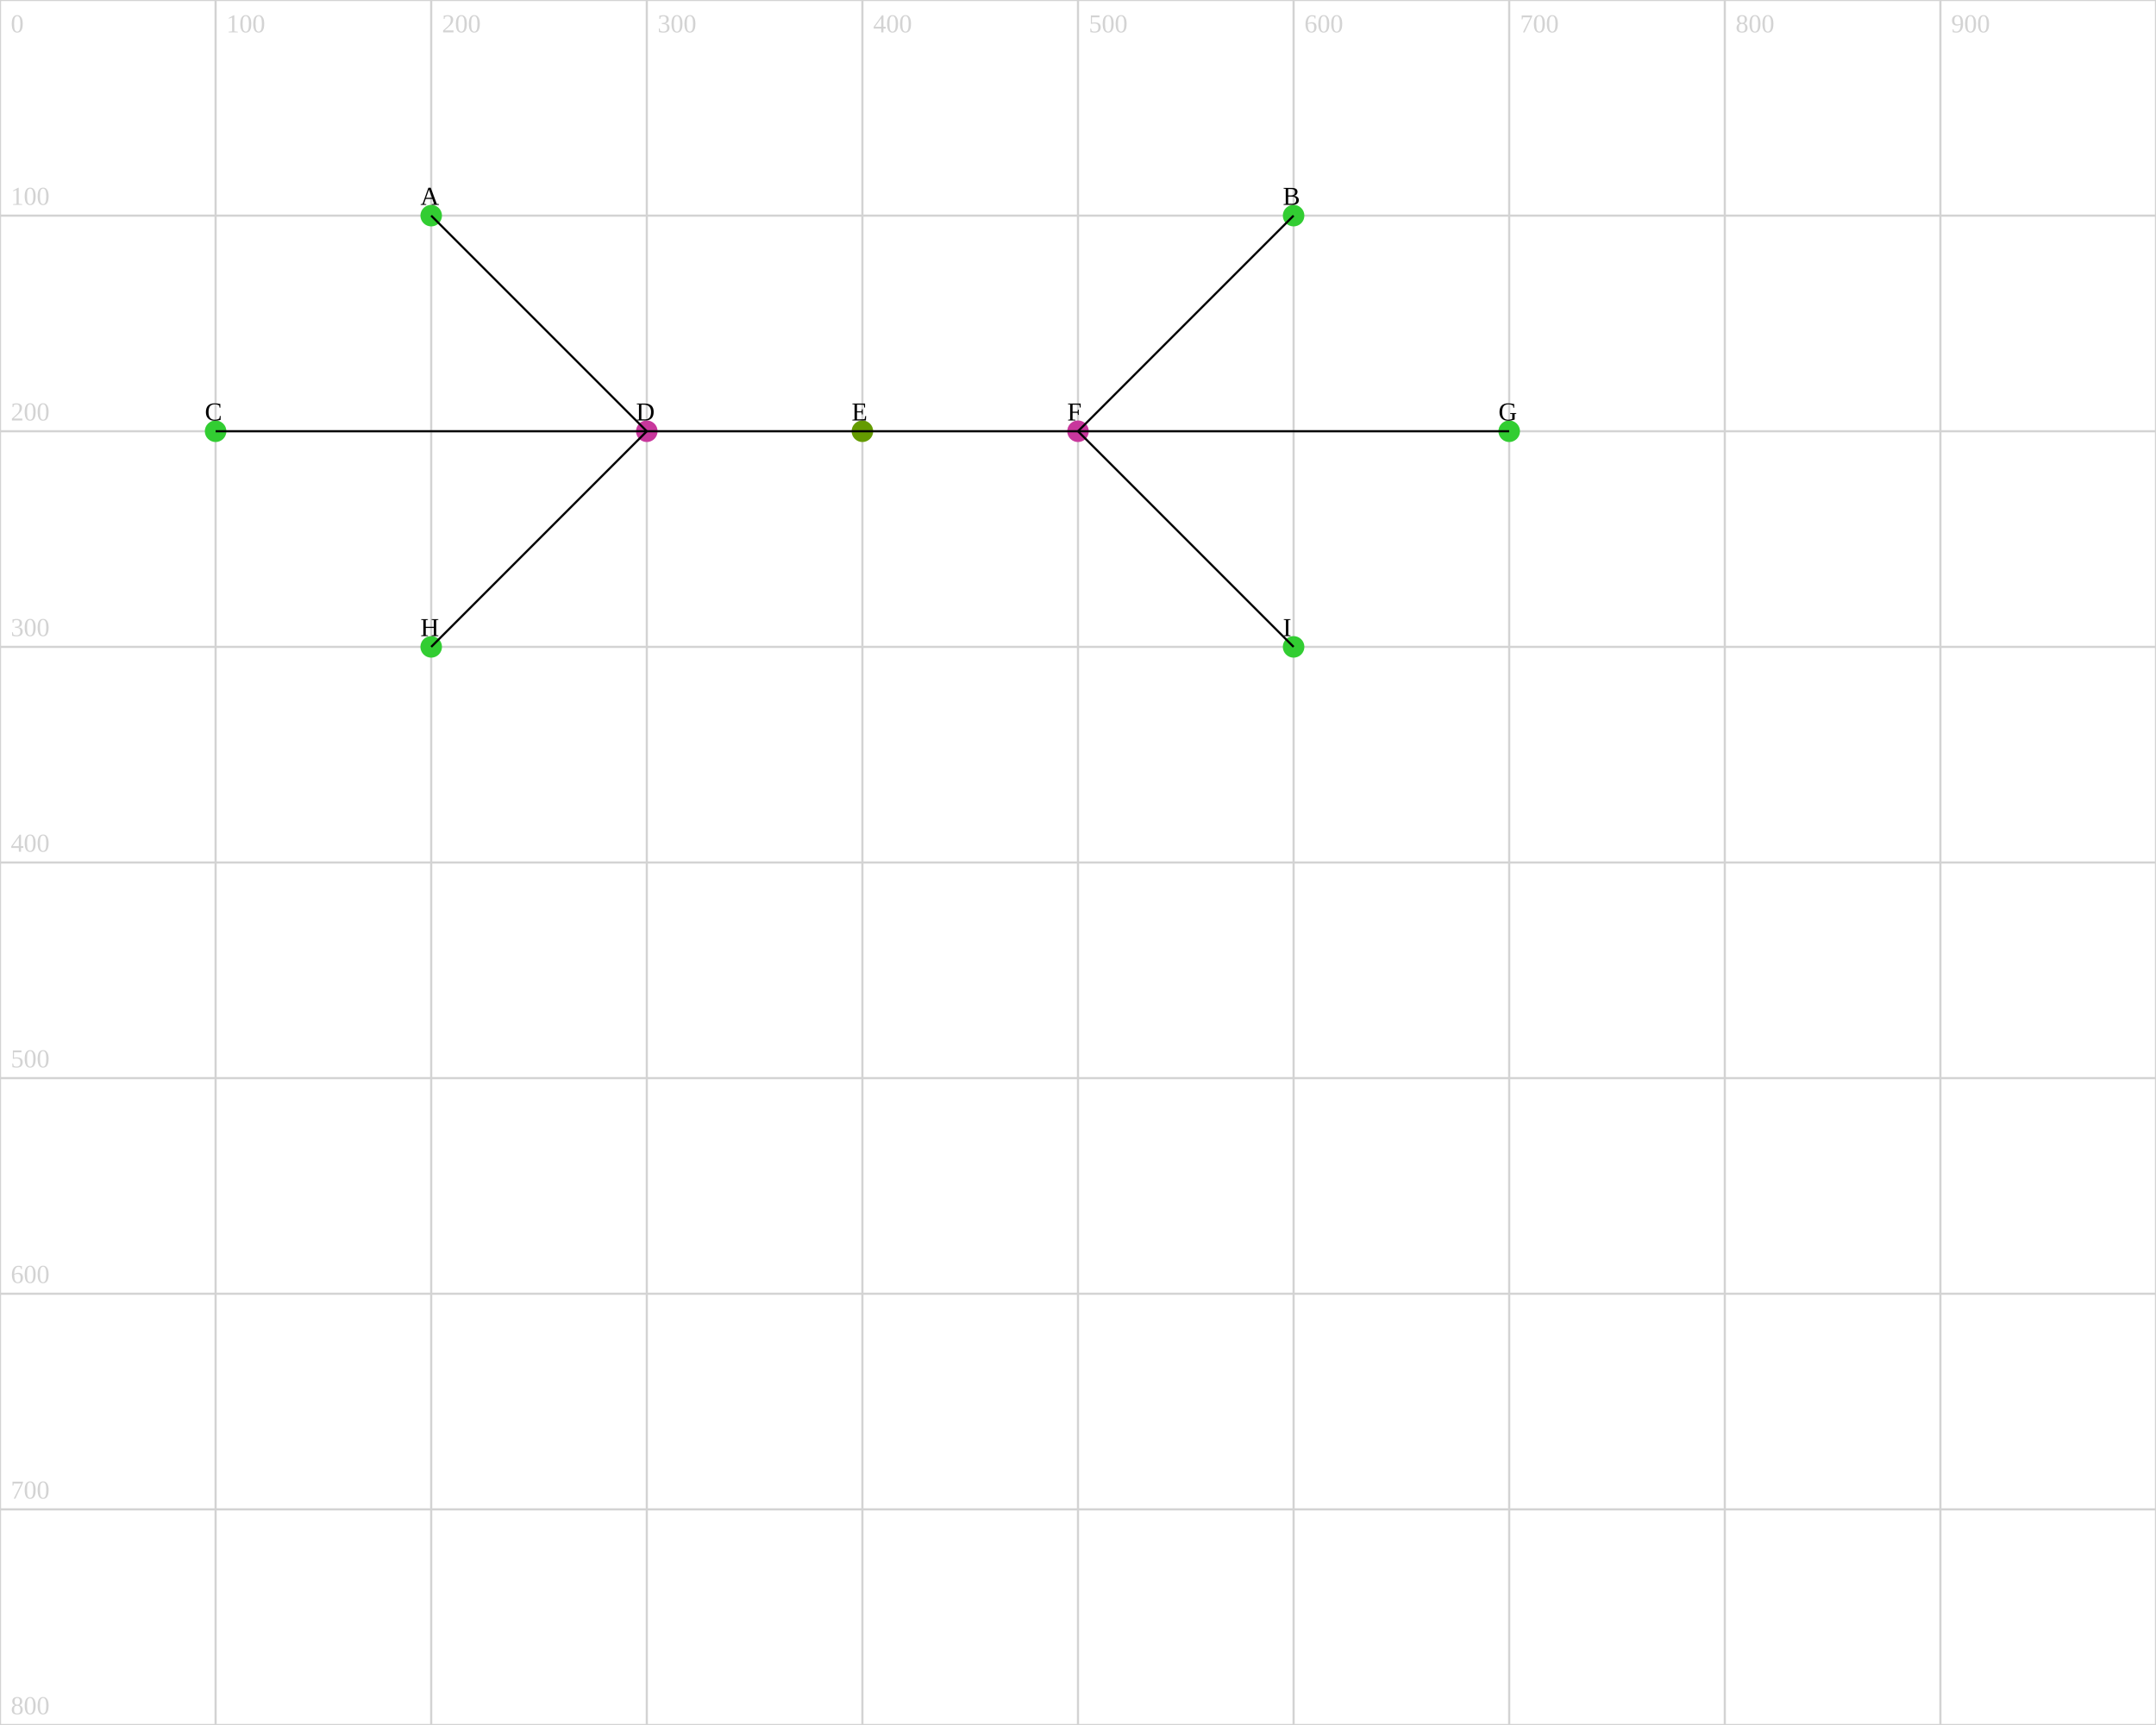
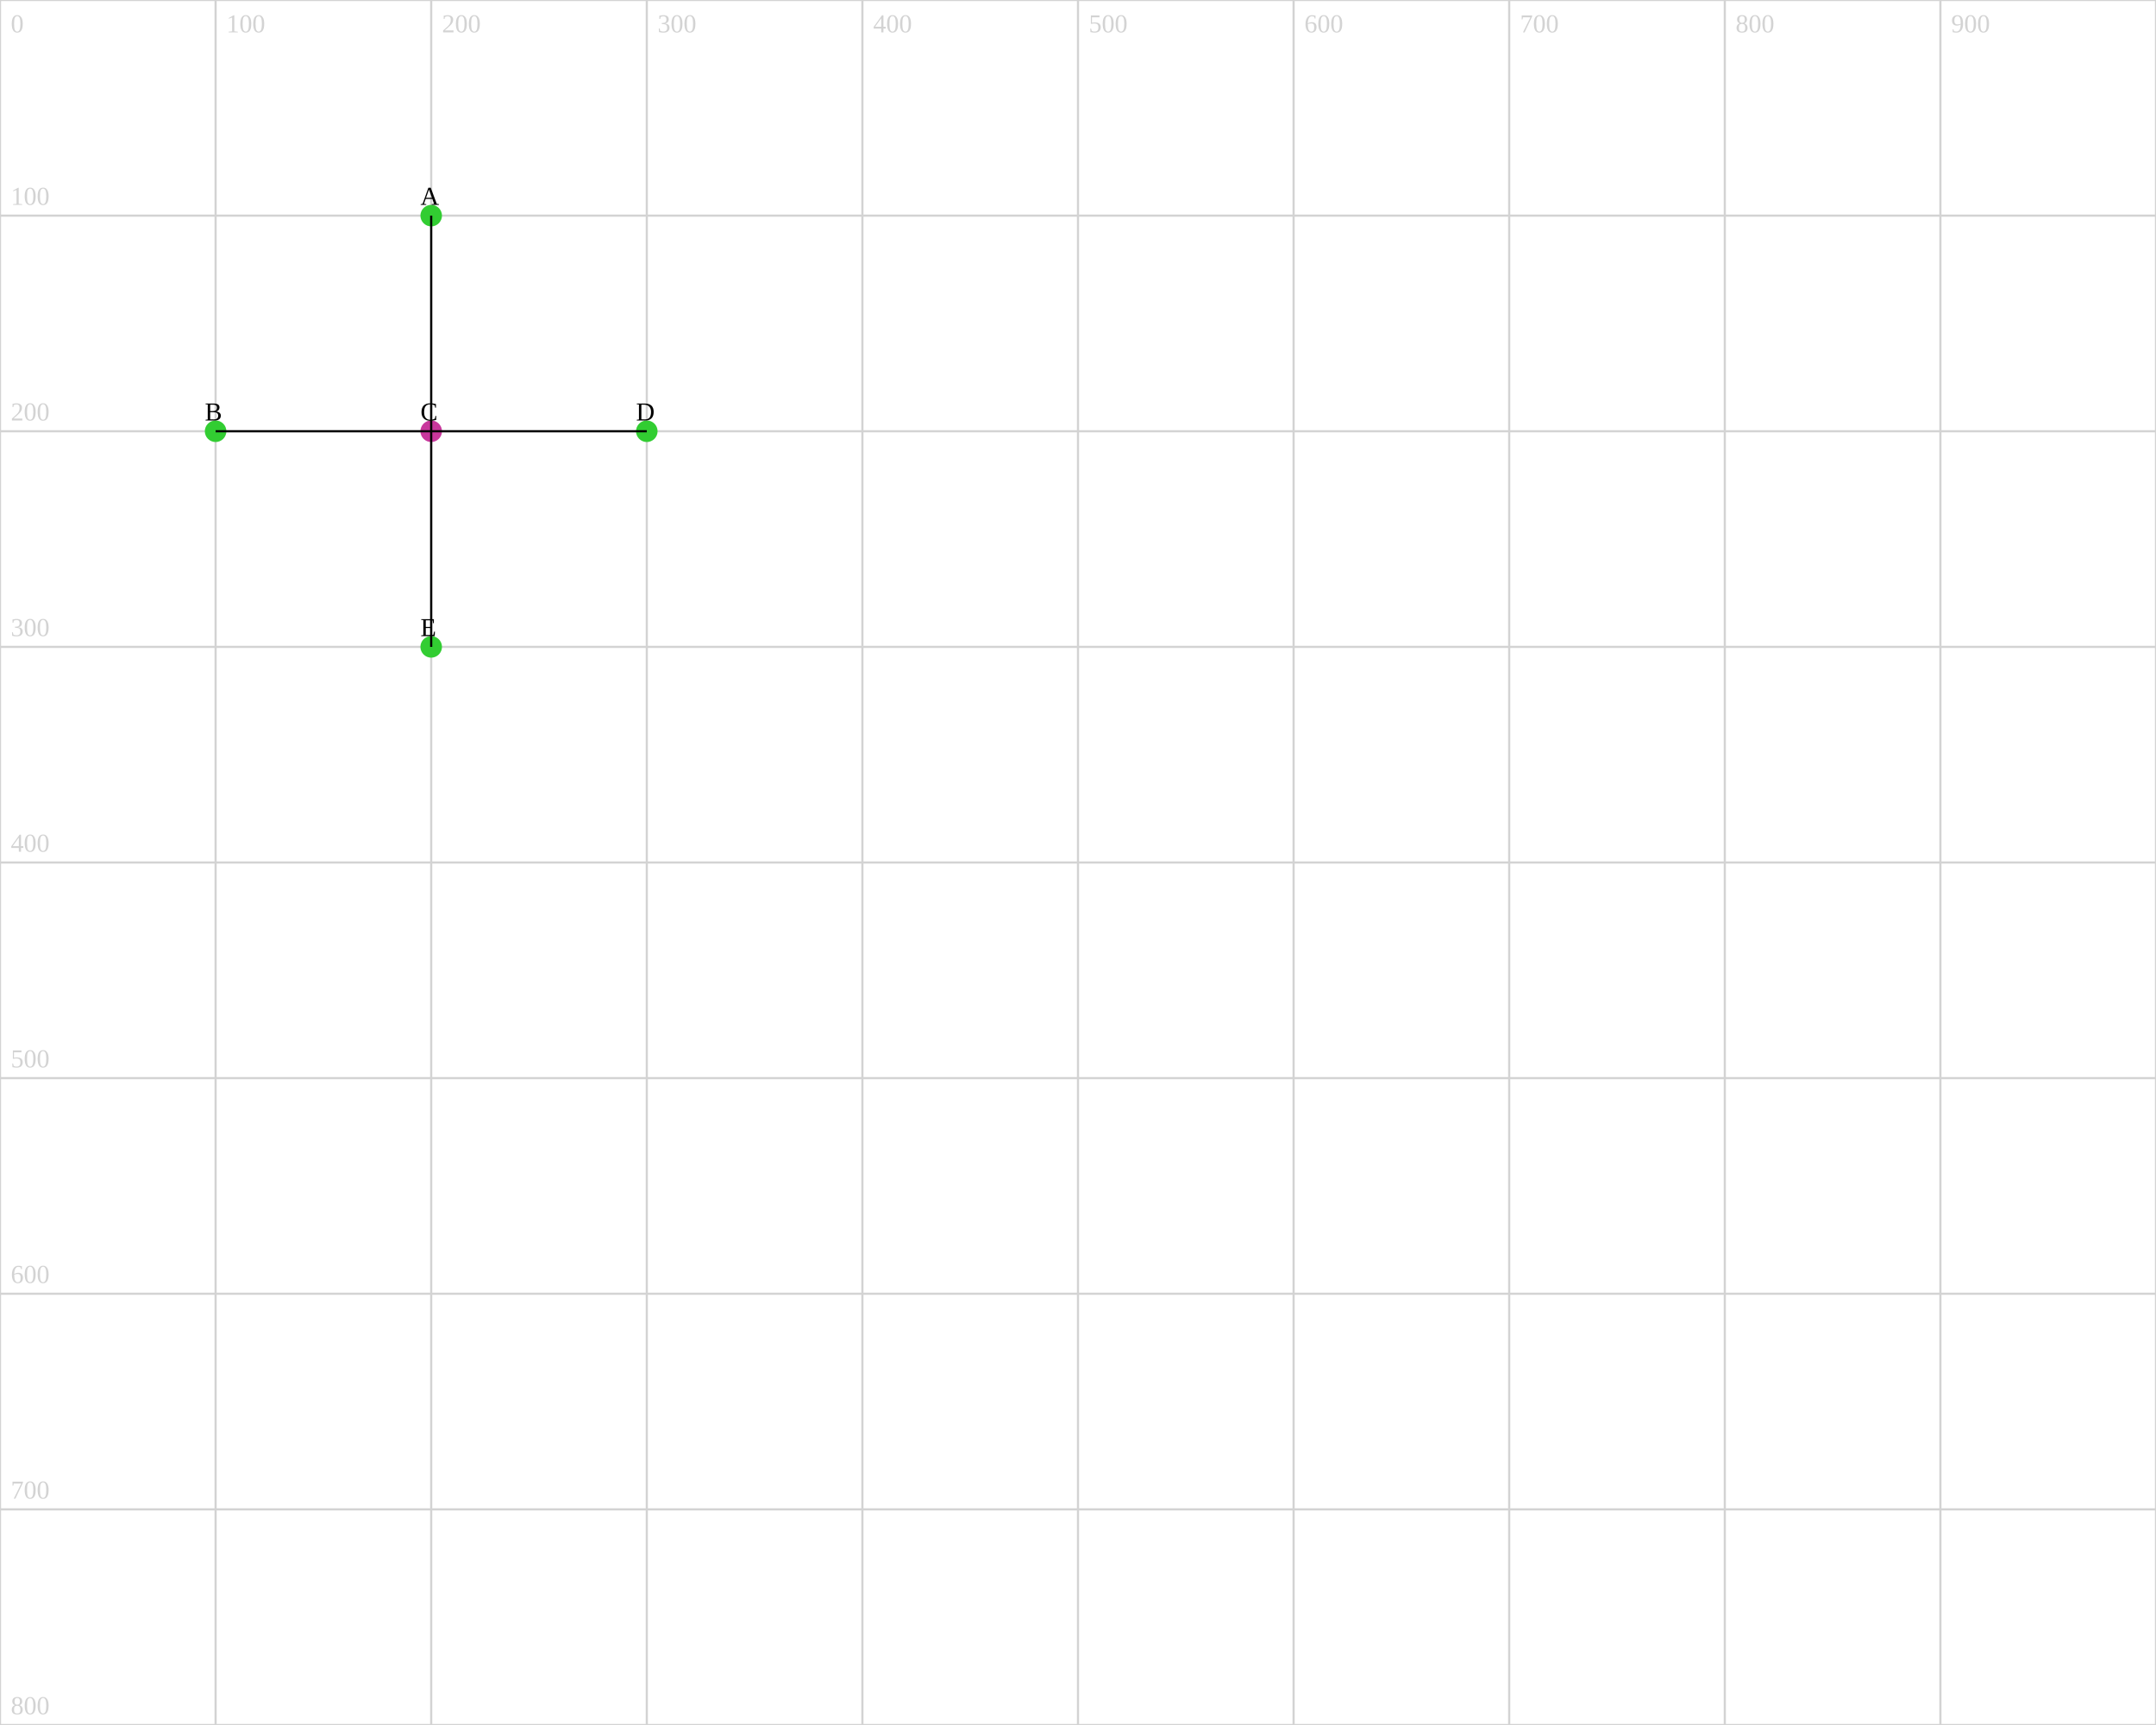
<svg xmlns="http://www.w3.org/2000/svg" version="1.1" width="1000" height="800">
  <line x1="0" y1="0" x2="1000" y2="0" stroke="lightgrey" />
  <text x="5" y="-5" fill="lightgrey">0</text>
  <line x1="0" y1="100" x2="1000" y2="100" stroke="lightgrey" />
  <text x="5" y="95" fill="lightgrey">100</text>
  <line x1="0" y1="200" x2="1000" y2="200" stroke="lightgrey" />
  <text x="5" y="195" fill="lightgrey">200</text>
  <line x1="0" y1="300" x2="1000" y2="300" stroke="lightgrey" />
  <text x="5" y="295" fill="lightgrey">300</text>
  <line x1="0" y1="400" x2="1000" y2="400" stroke="lightgrey" />
  <text x="5" y="395" fill="lightgrey">400</text>
  <line x1="0" y1="500" x2="1000" y2="500" stroke="lightgrey" />
  <text x="5" y="495" fill="lightgrey">500</text>
  <line x1="0" y1="600" x2="1000" y2="600" stroke="lightgrey" />
  <text x="5" y="595" fill="lightgrey">600</text>
  <line x1="0" y1="700" x2="1000" y2="700" stroke="lightgrey" />
  <text x="5" y="695" fill="lightgrey">700</text>
  <line x1="0" y1="800" x2="1000" y2="800" stroke="lightgrey" />
  <text x="5" y="795" fill="lightgrey">800</text>
  <line x1="0" y1="0" x2="0" y2="800" stroke="lightgrey" />
  <text x="5" y="15" fill="lightgrey">0</text>
  <line x1="100" y1="0" x2="100" y2="800" stroke="lightgrey" />
  <text x="105" y="15" fill="lightgrey">100</text>
  <line x1="200" y1="0" x2="200" y2="800" stroke="lightgrey" />
  <text x="205" y="15" fill="lightgrey">200</text>
  <line x1="300" y1="0" x2="300" y2="800" stroke="lightgrey" />
  <text x="305" y="15" fill="lightgrey">300</text>
  <line x1="400" y1="0" x2="400" y2="800" stroke="lightgrey" />
  <text x="405" y="15" fill="lightgrey">400</text>
  <line x1="500" y1="0" x2="500" y2="800" stroke="lightgrey" />
  <text x="505" y="15" fill="lightgrey">500</text>
  <line x1="600" y1="0" x2="600" y2="800" stroke="lightgrey" />
  <text x="605" y="15" fill="lightgrey">600</text>
  <line x1="700" y1="0" x2="700" y2="800" stroke="lightgrey" />
  <text x="705" y="15" fill="lightgrey">700</text>
  <line x1="800" y1="0" x2="800" y2="800" stroke="lightgrey" />
  <text x="805" y="15" fill="lightgrey">800</text>
  <line x1="900" y1="0" x2="900" y2="800" stroke="lightgrey" />
  <text x="905" y="15" fill="lightgrey">900</text>
  <line x1="1000" y1="0" x2="1000" y2="800" stroke="lightgrey" />
  <text x="1005" y="15" fill="lightgrey">1000</text>
  <circle cx="200" cy="100" r="5" fill="rgb(50,205,50)" />
  <text x="195" y="95" fill="rgb(0,0,0)">A</text>
-   <circle cx="600" cy="100" r="5" fill="rgb(50,205,50)" />
-   <text x="595" y="95" fill="rgb(0,0,0)">B</text>
  <circle cx="100" cy="200" r="5" fill="rgb(50,205,50)" />
-   <text x="95" y="195" fill="rgb(0,0,0)">C</text>
-   <circle cx="300" cy="200" r="5" fill="rgb(200,55,156)" />
+   <text x="95" y="195" fill="rgb(0,0,0)">B</text>
+   <circle cx="200" cy="200" r="5" fill="rgb(200,55,156)" />
+   <text x="195" y="195" fill="rgb(0,0,0)">C</text>
+   <circle cx="300" cy="200" r="5" fill="rgb(50,205,50)" />
  <text x="295" y="195" fill="rgb(0,0,0)">D</text>
-   <circle cx="400" cy="200" r="5" fill="rgb(100,155,0)" />
-   <text x="395" y="195" fill="rgb(0,0,0)">E</text>
-   <circle cx="500" cy="200" r="5" fill="rgb(200,55,156)" />
-   <text x="495" y="195" fill="rgb(0,0,0)">F</text>
-   <circle cx="700" cy="200" r="5" fill="rgb(50,205,50)" />
-   <text x="695" y="195" fill="rgb(0,0,0)">G</text>
  <circle cx="200" cy="300" r="5" fill="rgb(50,205,50)" />
-   <text x="195" y="295" fill="rgb(0,0,0)">H</text>
-   <circle cx="600" cy="300" r="5" fill="rgb(50,205,50)" />
-   <text x="595" y="295" fill="rgb(0,0,0)">I</text>
-   <line x1="200" y1="100" x2="300" y2="200" stroke="rgb(0,0,0)" />
-   <line x1="600" y1="100" x2="500" y2="200" stroke="rgb(0,0,0)" />
-   <line x1="100" y1="200" x2="300" y2="200" stroke="rgb(0,0,0)" />
-   <line x1="300" y1="200" x2="400" y2="200" stroke="rgb(0,0,0)" />
-   <line x1="400" y1="200" x2="500" y2="200" stroke="rgb(0,0,0)" />
-   <line x1="500" y1="200" x2="700" y2="200" stroke="rgb(0,0,0)" />
-   <line x1="200" y1="300" x2="300" y2="200" stroke="rgb(0,0,0)" />
-   <line x1="600" y1="300" x2="500" y2="200" stroke="rgb(0,0,0)" />
+   <text x="195" y="295" fill="rgb(0,0,0)">E</text>
+   <line x1="200" y1="100" x2="200" y2="200" stroke="rgb(0,0,0)" />
+   <line x1="100" y1="200" x2="200" y2="200" stroke="rgb(0,0,0)" />
+   <line x1="200" y1="200" x2="300" y2="200" stroke="rgb(0,0,0)" />
+   <line x1="200" y1="200" x2="200" y2="300" stroke="rgb(0,0,0)" />
</svg>
